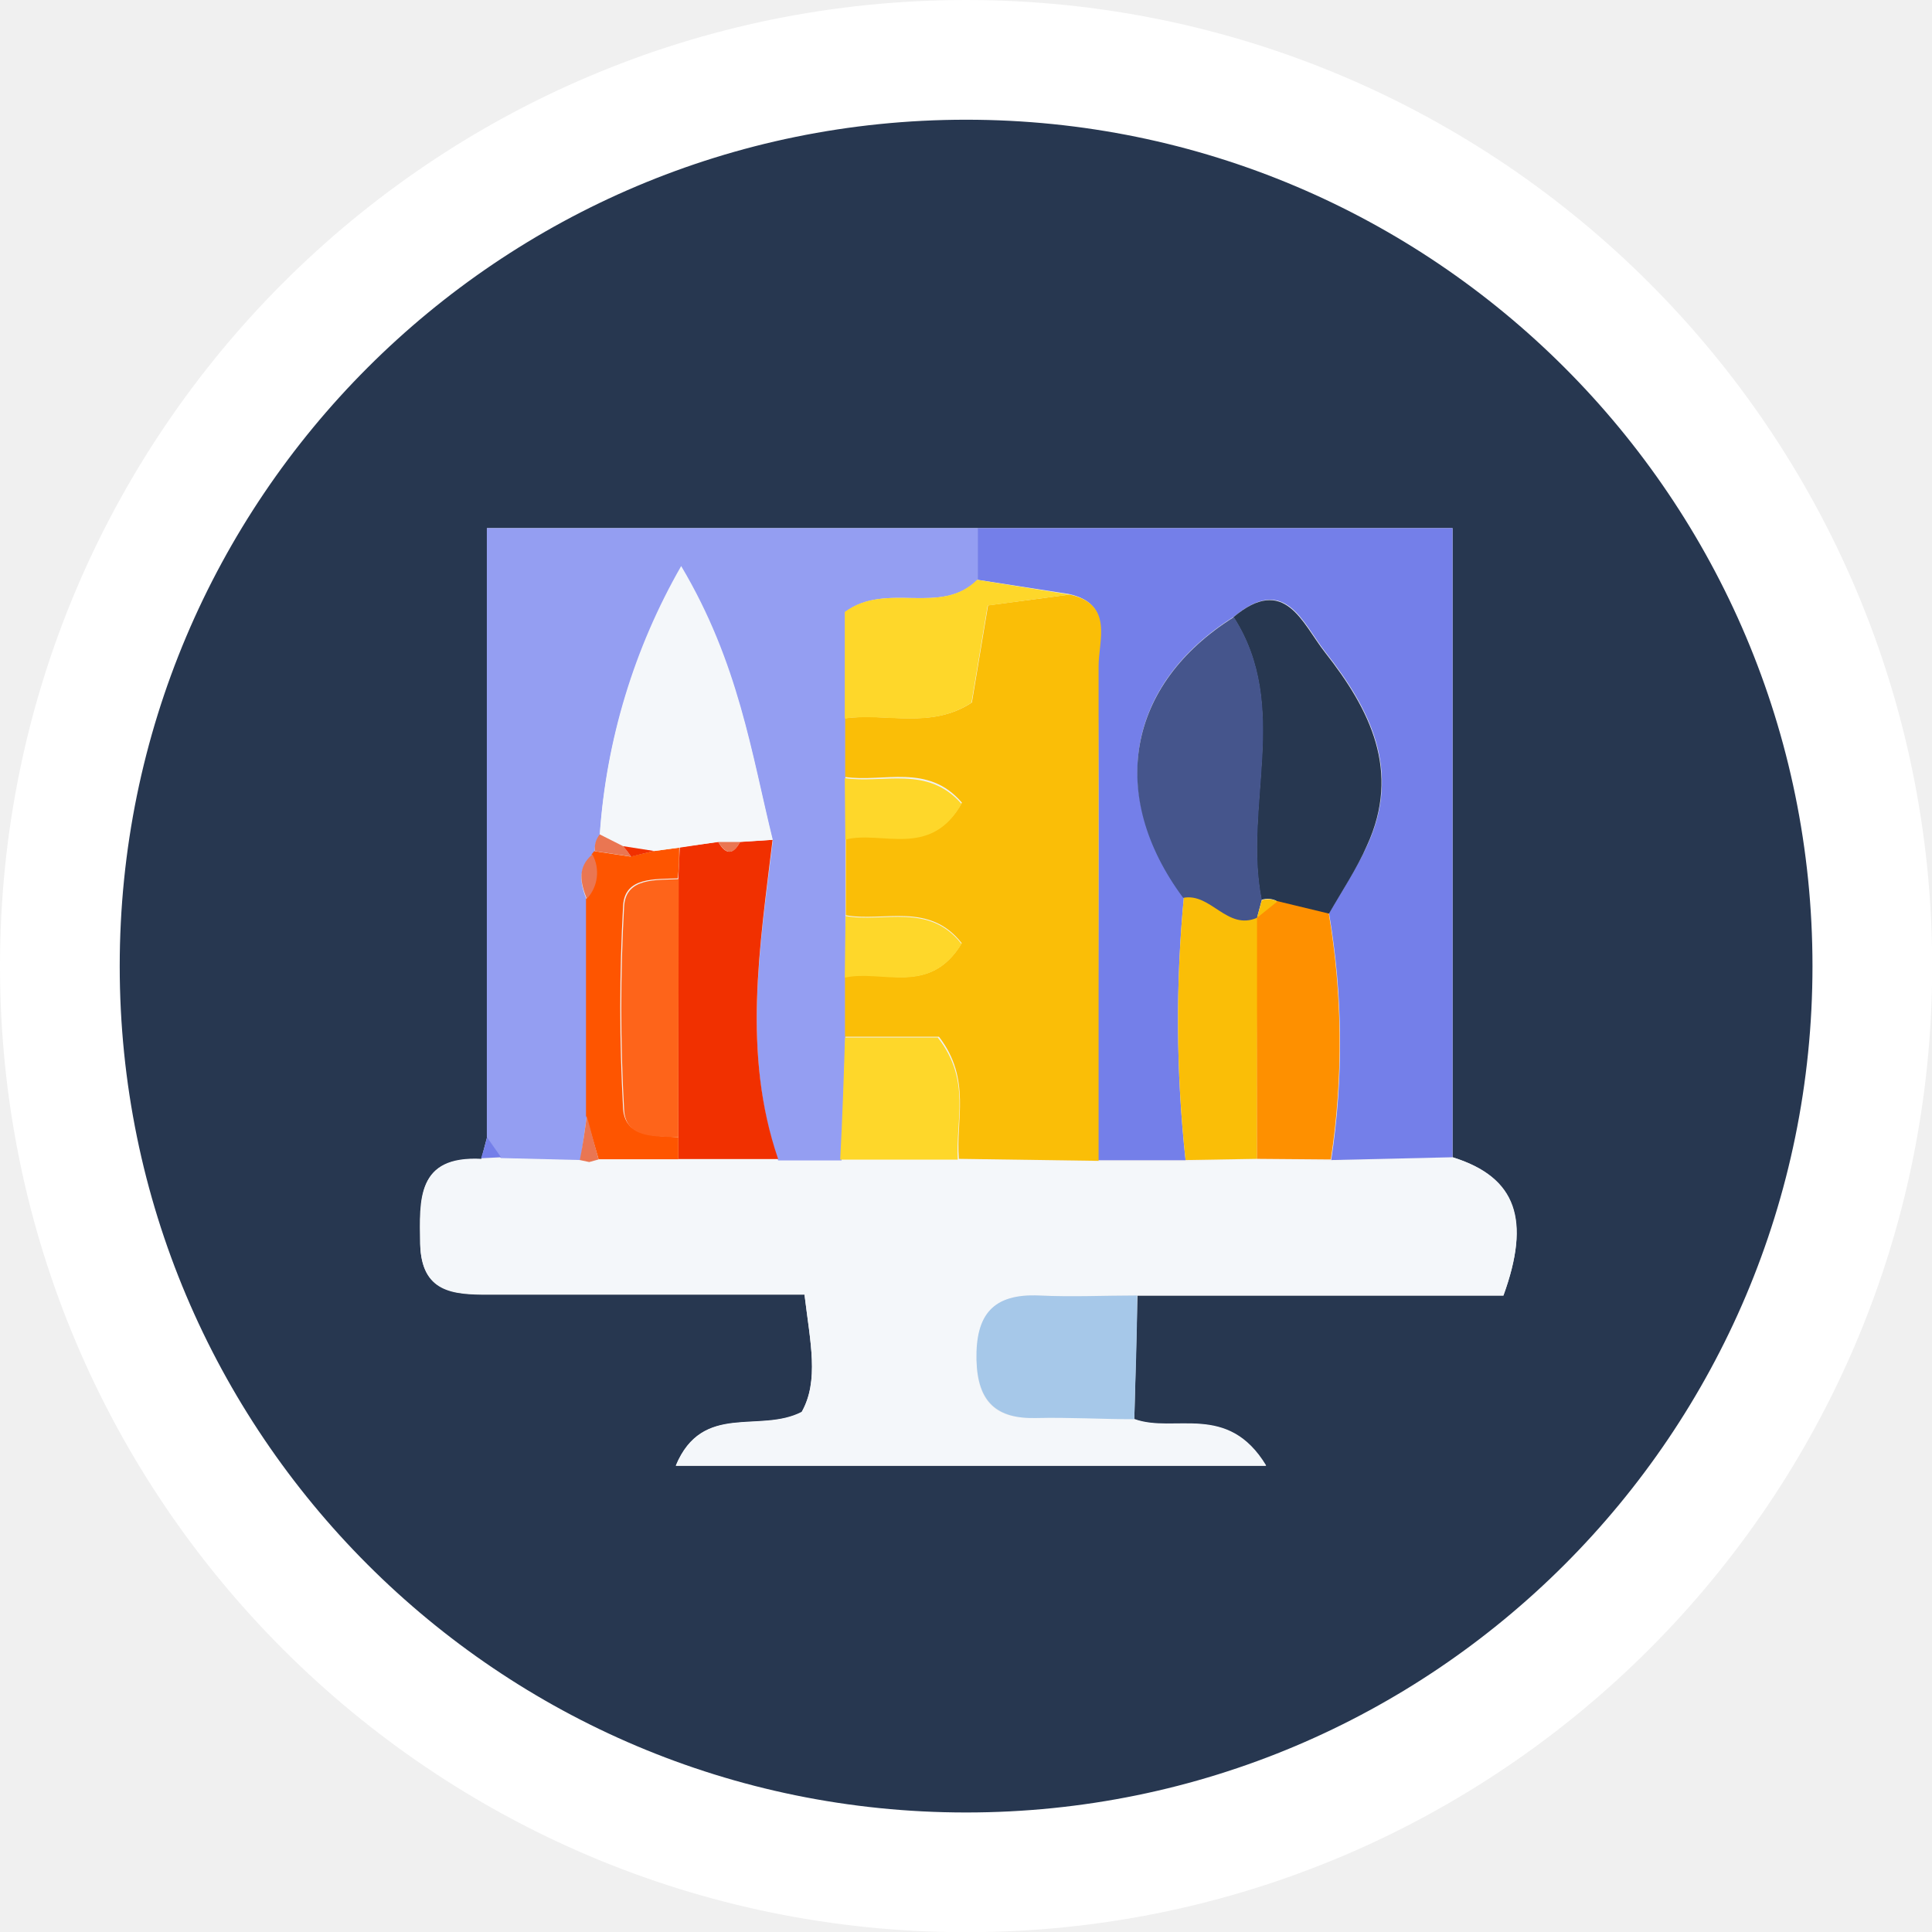
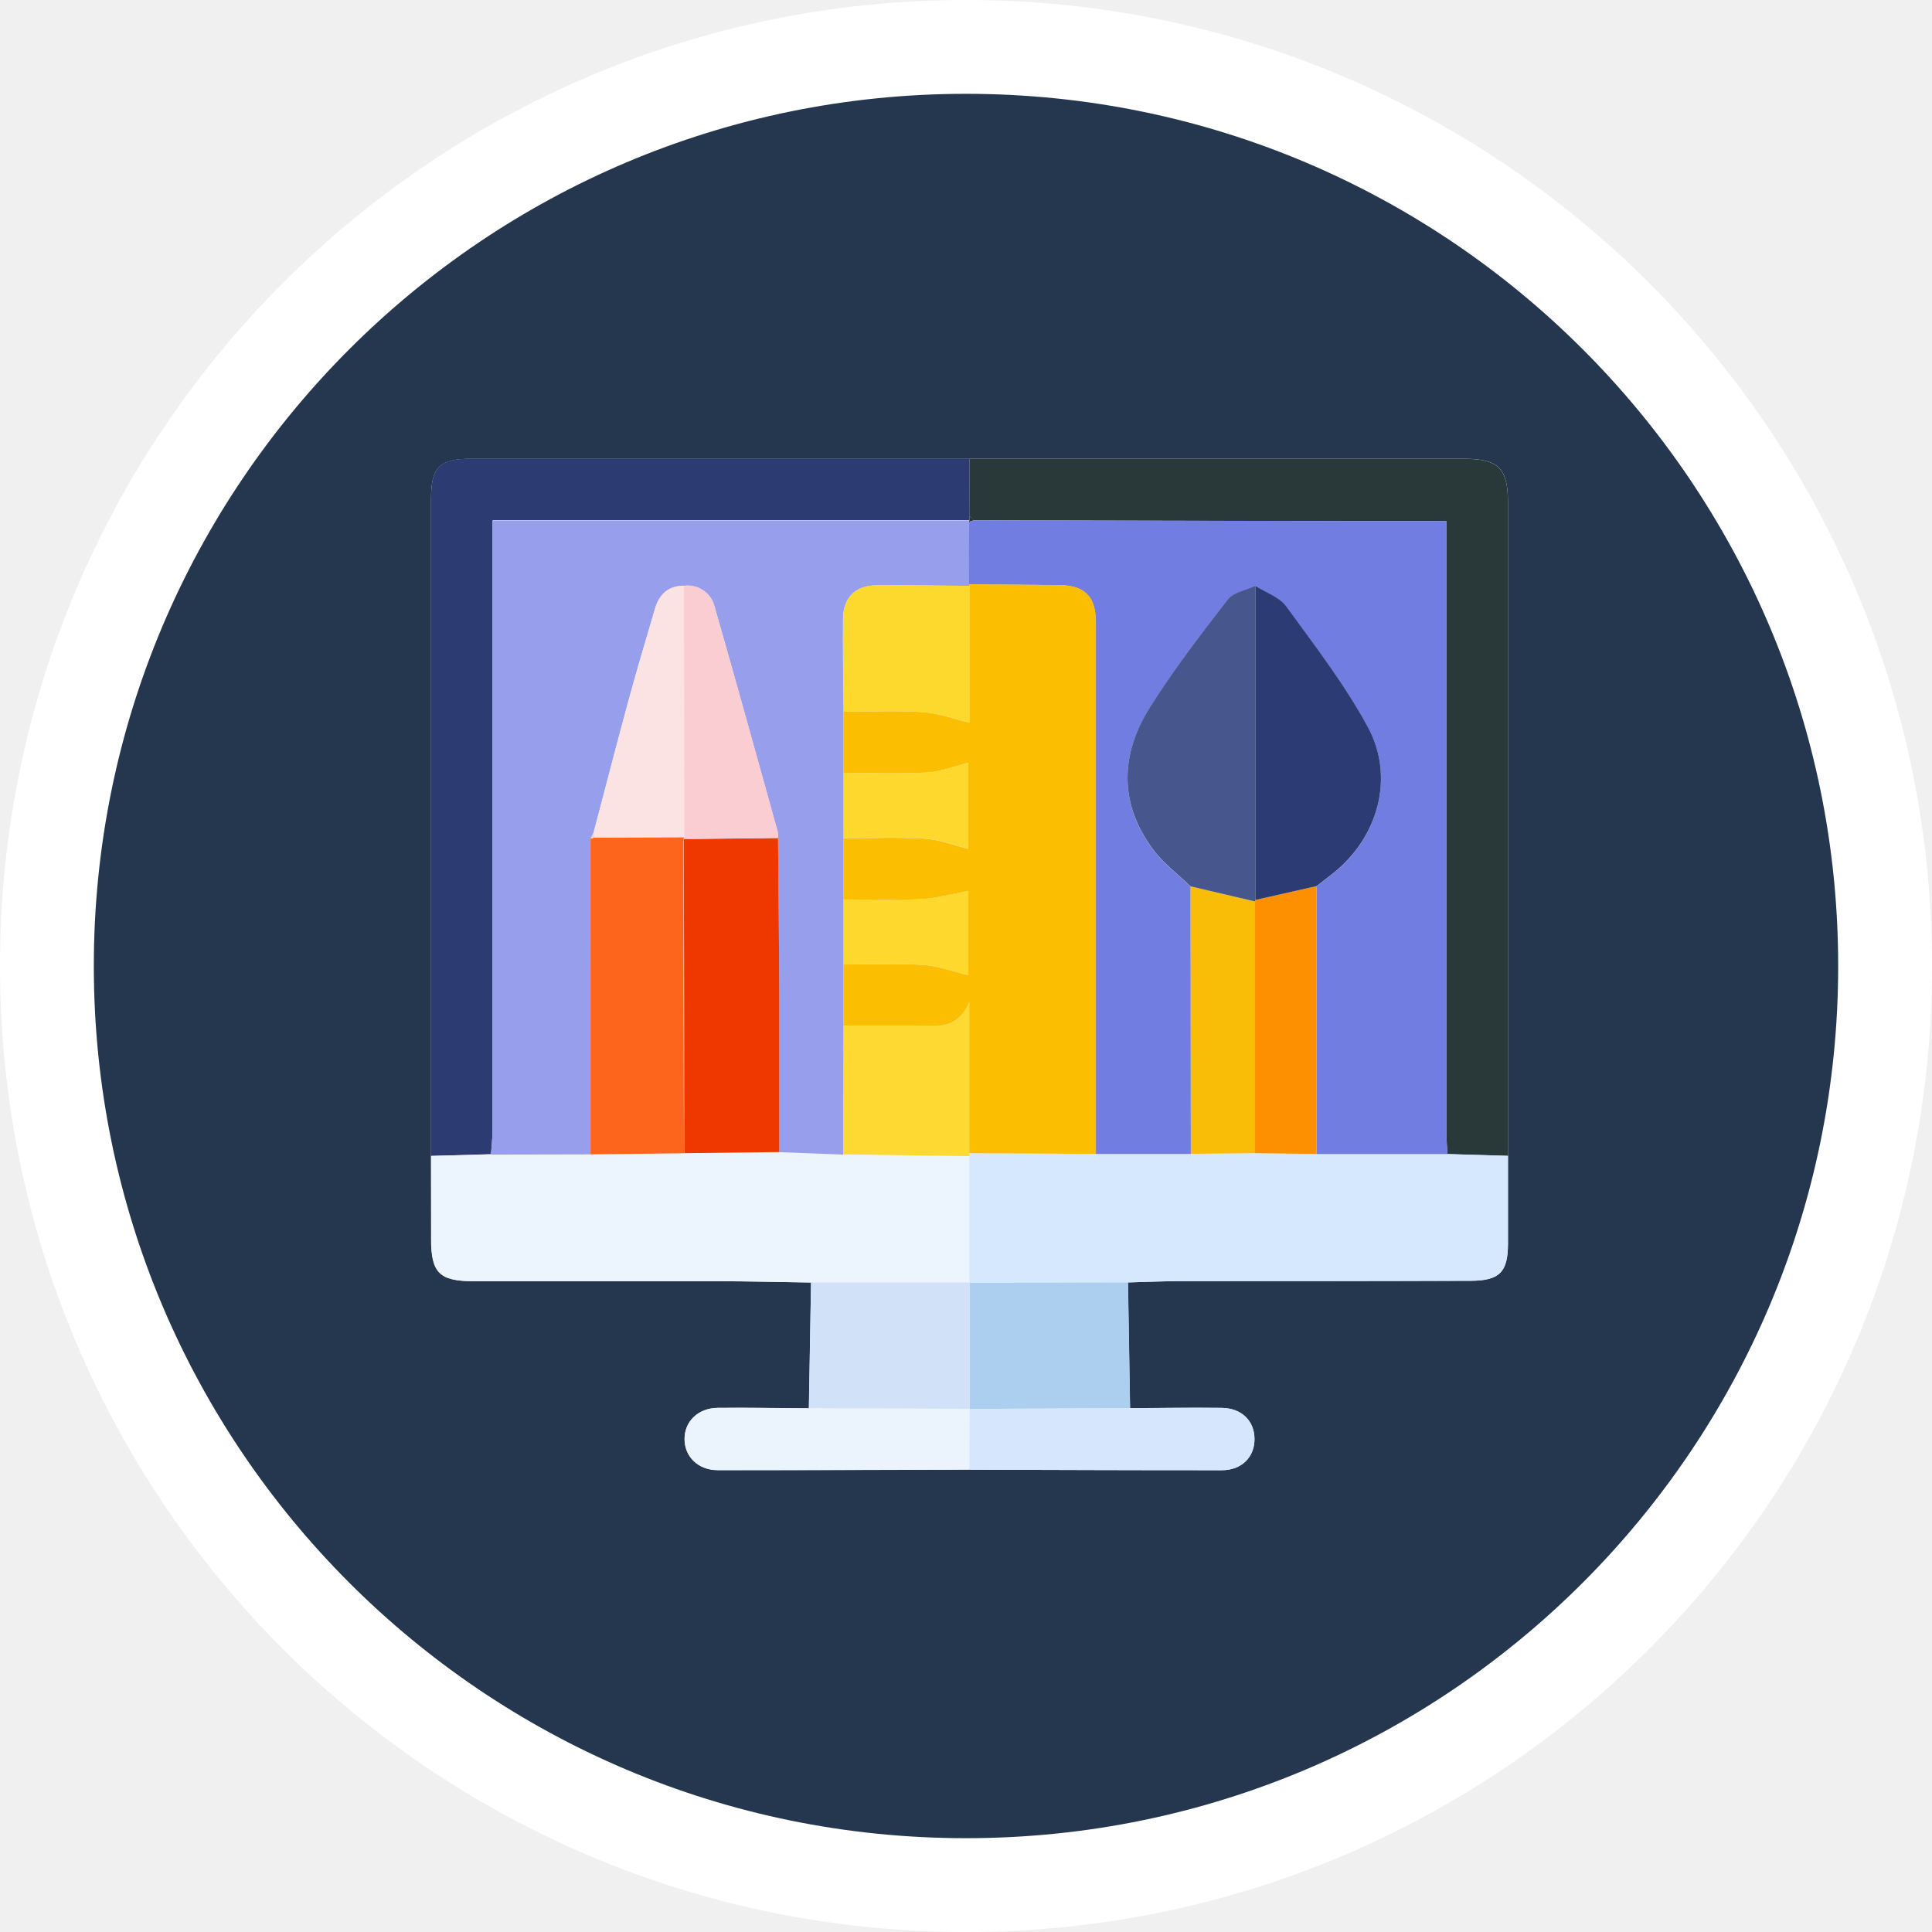
- <svg xmlns="http://www.w3.org/2000/svg" viewBox="0 0 96.83 96.83">
+ <svg xmlns="http://www.w3.org/2000/svg" viewBox="0 0 473.64 473.64">
  <defs>
-     <style>.cls-1{fill:#273750;}.cls-2{fill:#f4f7fa;}.cls-3{fill:#949ef2;}.cls-4{fill:#747fe9;}.cls-5{fill:#a6c8e9;}.cls-6{fill:#fabe07;}.cls-7{fill:#f13000;}.cls-8{fill:#fe9000;}.cls-9{fill:#fed72a;}.cls-10{fill:#fe5500;}.cls-11{fill:#ea7652;}.cls-12{fill:#45558c;}.cls-13{fill:#fe641a;}.cls-14{fill:none;stroke:#fff;stroke-width:6px;}</style>
+     <style>.cls-1{fill:#25364f;}.cls-2{fill:#2c3b72;}.cls-3{fill:#293939;}.cls-4{fill:#ecf4fe;}.cls-5{fill:#d6e8fe;}.cls-6{fill:#d1e2f8;}.cls-7{fill:#accff0;}.cls-8{fill:#ebf3fd;}.cls-9{fill:#d6e7fd;}.cls-10{fill:#979eec;}.cls-11{fill:#24342d;}.cls-12{fill:#727de2;}.cls-13{fill:#fe651c;}.cls-14{fill:#ef3800;}.cls-15{fill:#fdd932;}.cls-16{fill:#fcbe01;}.cls-17{fill:#f9bd08;}.cls-18{fill:#fd9001;}.cls-19{fill:#fed92d;}.cls-20{fill:#facdd2;}.cls-21{fill:#fbe3e3;}.cls-22{fill:#fed82c;}.cls-23{fill:#47568c;}.cls-24{fill:#2c3b73;}.cls-25{fill:none;stroke:#fff;stroke-width:23px;}</style>
  </defs>
  <g id="Layer_2" data-name="Layer 2">
    <g id="Layer_1-2" data-name="Layer 1">
-       <path class="cls-1" d="M48.74,3a45.49,45.49,0,0,1-.19,91C23.41,94,3.22,73.35,3,48.15,2.78,22.43,24.42,2.86,48.74,3ZM24.41,57l-.29,1.1c-3.24-.16-3.11,2-3.06,4.26.06,2.43,1.65,2.53,3.4,2.53H40.32c.29,2.41.74,4.32-.14,5.89-2.11,1.09-5-.51-6.31,2.69H63.45c-1.93-3.19-4.62-1.6-6.6-2.33l.16-6.2H75.35C76.72,61.17,76,59,72.8,58V26.47H24.41Z" />
-       <path class="cls-2" d="M72.8,58c3.24,1,3.92,3.16,2.55,6.92H57c-1.64,0-3.28.08-4.91,0-2.32-.1-3.19,1-3.14,3.24,0,2.1.95,3,3,2.9,1.63,0,3.27,0,4.91.06,2,.73,4.67-.86,6.6,2.33H33.87c1.35-3.2,4.2-1.6,6.31-2.69.88-1.57.43-3.48.14-5.89H24.46c-1.75,0-3.34-.1-3.4-2.53,0-2.27-.18-4.42,3.06-4.26l1-.05,4,.1.47.1.47-.13,4,0,5,0h3.16l5.89,0,7,.1,4.4,0L63,58.08l3.68.09Z" />
-       <path class="cls-3" d="M29.1,58.14l-4-.1-.7-1V26.47H49c0,.86,0,1.73,0,2.59-1.84,1.83-4.55.07-6.63,1.61V39l0,3.08v3.85l0,3.09v3c-.06,2-.13,4.09-.19,6.14H39c-1.81-5.31-.92-10.67-.27-16-1.07-4.34-1.7-8.86-4.59-13.72a31.34,31.34,0,0,0-4.08,13.45,1.08,1.08,0,0,0-.24.84l-.13.16c-.78.66-.59,1.44-.28,2.23V55.93Z" />
-       <path class="cls-4" d="M49,29.06c0-.86,0-1.73,0-2.59H72.8V58l-6.08.14a38.89,38.89,0,0,0-.11-12.37c.65-1.14,1.38-2.24,1.93-3.43,1.7-3.72.14-6.8-2.11-9.66-1.14-1.45-2-3.94-4.59-1.77-5.36,3.36-6.36,8.92-2.5,14a65.09,65.09,0,0,0,.08,13.24l-4.4,0c0-8.25.08-16.51,0-24.76,0-1.32.78-3.13-1.45-3.62Z" />
-       <path class="cls-5" d="M56.85,71.13c-1.64,0-3.28-.1-4.91-.06-2,.05-2.94-.8-3-2.9-.05-2.28.82-3.34,3.14-3.24,1.63.08,3.27,0,4.91,0C57,67,56.9,69.06,56.85,71.13Z" />
-       <path class="cls-4" d="M24.41,57l.7,1-1,.05C24.22,57.72,24.32,57.36,24.41,57Z" />
-       <path class="cls-6" d="M53.61,29.8c2.23.49,1.44,2.3,1.45,3.62,0,8.25,0,16.51,0,24.76l-7-.1c-.17-1.92.64-4-1-6.12H42.35c0-1,0-2,0-3,1.87-.42,4.23,1,5.85-1.69-1.63-2.09-3.92-1.05-5.81-1.4,0-1.28,0-2.57,0-3.85,1.86-.47,4.25,1,5.82-1.79-1.7-2-3.94-1-5.85-1.29V36c2.07-.29,4.29.56,6.35-.79l.81-4.87Z" />
-       <path class="cls-7" d="M38.72,42.09c-.64,5.35-1.53,10.71.28,16l-5,0c0-.37,0-.74,0-1.1L34,44l.07-1.54L36,42.2c.37.64.73.66,1.09,0Z" />
-       <path class="cls-6" d="M59.42,58.14a65.09,65.09,0,0,1-.08-13.24c1.39-.24,2.19,1.68,3.7,1Q63,52,63,58.08Z" />
-       <path class="cls-8" d="M63,58.08Q63,52,63,45.93l0,0,1-.82,2.59.63a38.89,38.89,0,0,1,.11,12.37Z" />
-       <path class="cls-9" d="M42.35,52H47c1.69,2.15.88,4.2,1,6.12l-5.89,0C42.22,56.05,42.29,54,42.35,52Z" />
-       <path class="cls-10" d="M34,57c0,.36,0,.73,0,1.1l-4,0-.63-2.18V45.05a1.92,1.92,0,0,0,.28-2.23l.13-.16,1.81.27,1.15-.27,1.3-.18c0,.51,0,1-.07,1.54-1.13.06-2.65-.09-2.74,1.36a91.51,91.51,0,0,0,0,10.21C31.35,57.05,32.87,56.9,34,57Z" />
-       <path class="cls-11" d="M29.41,55.93,30,58.11l-.47.13-.47-.1C29.21,57.4,29.31,56.67,29.41,55.93Z" />
-       <path class="cls-2" d="M34.08,42.48l-1.3.17-1.55-.24-1.17-.59a31.34,31.34,0,0,1,4.08-13.45c2.89,4.86,3.52,9.38,4.59,13.72l-1.62.1H36Z" />
-       <path class="cls-9" d="M53.61,29.8l-4.11.55-.81,4.87c-2.06,1.35-4.28.5-6.35.79V30.67c2.08-1.54,4.79.22,6.63-1.61Z" />
-       <path class="cls-9" d="M42.34,39c1.91.29,4.15-.66,5.85,1.29-1.57,2.76-4,1.32-5.82,1.79Z" />
-       <path class="cls-9" d="M42.38,45.91c1.89.35,4.18-.69,5.81,1.4-1.62,2.64-4,1.27-5.85,1.69C42.35,48,42.37,46.94,42.38,45.91Z" />
-       <path class="cls-11" d="M29.69,42.82a1.92,1.92,0,0,1-.28,2.23C29.1,44.26,28.91,43.48,29.69,42.82Z" />
-       <path class="cls-11" d="M30.06,41.82l1.17.59a5.12,5.12,0,0,1,.4.52l-1.81-.27A1.08,1.08,0,0,1,30.06,41.82Z" />
-       <path class="cls-1" d="M66.61,45.79,64,45.16a1,1,0,0,0-.78-.06c-.94-4.68,1.47-9.69-1.4-14.17,2.58-2.17,3.45.32,4.59,1.77,2.25,2.86,3.81,5.94,2.11,9.66C68,43.55,67.26,44.65,66.61,45.79Z" />
-       <path class="cls-12" d="M61.84,30.93c2.87,4.48.46,9.49,1.4,14.17L63,46l0,0c-1.51.65-2.31-1.27-3.7-1C55.48,39.85,56.48,34.29,61.84,30.93Z" />
-       <path class="cls-13" d="M34,57c-1.12-.06-2.64.09-2.72-1.37a91.51,91.51,0,0,1,0-10.21c.09-1.45,1.61-1.3,2.74-1.36Q34,50.49,34,57Z" />
-       <path class="cls-11" d="M36,42.2h1.09C36.75,42.86,36.39,42.84,36,42.2Z" />
-       <path class="cls-6" d="M63,46l.24-.88a1,1,0,0,1,.78.06Z" />
-       <path class="cls-7" d="M31.63,42.93a5.12,5.12,0,0,0-.4-.52l1.55.24Z" />
-       <circle class="cls-14" cx="48.42" cy="48.42" r="45.42" />
+       <path class="cls-1" d="M11.5,219.92c.28-46.39,23.16-100.49,67.44-144.61,43-42.81,96.22-63.41,156.8-63.8,60.18-.4,112.31,20.69,156.12,61.87,40.46,38,64.07,85.52,69.15,140.11,6.29,67.61-13.6,128.2-61.16,178-44.31,46.35-99,69.82-163.23,70-62,.2-115.71-22.11-159.21-65.55C37.84,356.41,11.85,305,11.5,219.92ZM237.66,360.3c20.63.05,41.26.15,61.89.13,4.85,0,8-3.22,8-7.67s-3.15-7.55-8.06-7.61c-7.49-.09-15,0-22.46.07l-.51-30.82c4.15-.11,8.3-.3,12.46-.31,23.81,0,47.62,0,71.43-.09,7.23,0,9.26-2.12,9.27-9.16s0-14.32,0-21.48l0-160.28c0-8.27-2.36-10.61-10.68-10.61q-60.66,0-121.33,0-61,0-122,0c-8,0-10,2-10,10v181.4c0,8.16,2.06,10.22,10.37,10.23,20,0,39.92,0,59.88,0,7.64,0,15.27.21,22.91.32l-.51,30.84c-7.47,0-14.94-.2-22.4-.09-4.82.07-8.1,3.37-8.1,7.64s3.31,7.62,8.11,7.62C196.51,360.45,217.08,360.35,237.66,360.3Z" />
+       <path class="cls-2" d="M105.67,283.38V122.44c0-8,2-10,10-10q61,0,122,0l.06,14-.11,1.1H120.75v6.54q0,71.46,0,142.92c0,2-.25,4-.38,5.95Z" />
+       <path class="cls-3" d="M237.72,126.49l-.06-14q60.66,0,121.33,0c8.32,0,10.68,2.34,10.68,10.61l0,160.28-14.83-.44c-.09-1.83-.26-3.65-.26-5.47q0-71.7,0-143.4v-6.31c-8.74,0-16.86,0-25,0l-90.92-.2Z" />
+       <path class="cls-4" d="M105.67,283.38l14.69-.38,24.41-.05,23-.24,23.31-.32,15.7.6,30.9.42q0,15.49,0,31h-38.8c-7.64-.11-15.27-.3-22.91-.32-20,0-39.92,0-59.88,0-8.31,0-10.36-2.07-10.37-10.23Z" />
+       <path class="cls-5" d="M237.63,314.4q0-15.5,0-31a1.12,1.12,0,0,0,0-.7l31,.17,23.31,0,15.74-.15,15.08.19,32.1,0,14.84.44q0,10.74,0,21.48c0,7-2,9.14-9.27,9.16-23.81.07-47.62,0-71.43.09-4.16,0-8.31.2-12.46.31l-38.82.09Z" />
+       <path class="cls-6" d="M198.83,314.41h38.8l.06.09q0,15.45,0,30.89l-39.41-.13Z" />
+       <path class="cls-7" d="M237.73,345.38q0-15.45,0-30.89l38.82-.09.51,30.82-39.29.19Z" />
+       <path class="cls-8" d="M198.32,345.25l39.41.13v0q0,7.44-.07,14.89c-20.58.05-41.15.15-61.73.12-4.8,0-8.1-3.32-8.11-7.62s3.28-7.57,8.1-7.64C183.38,345.05,190.85,345.21,198.32,345.25Z" />
+       <path class="cls-9" d="M237.66,360.3q0-7.44.07-14.89l39.29-.19c7.49,0,15-.16,22.46-.07,4.91.06,8,3.16,8.06,7.61s-3.14,7.67-8,7.67C278.92,360.45,258.29,360.35,237.66,360.3Z" />
+       <path class="cls-10" d="M144.77,283l-24.41.05c.13-2,.38-4,.38-5.95q0-71.46,0-142.92v-6.54H237.61l-.1.35.15,15.31,0,.37c-7.63-.07-15.27-.25-22.9-.15-5.11.07-8,3-8.09,8.12-.1,7.63.08,15.27.14,22.9q0,7.48,0,15,0,8,0,16,0,7.5,0,15,0,8,0,16l0,15q0,15.75-.07,31.51l-15.7-.59c0-12.59,0-25.18,0-37.76-.05-13.08-.2-26.15-.31-39.22a6.15,6.15,0,0,0-.05-1.49c-5.13-18.39-10.2-36.78-15.47-55.13a6.82,6.82,0,0,0-7.55-5.22c-3.9,0-6.09,2.15-7.12,5.68-2.24,7.61-4.51,15.21-6.59,22.86-2.9,10.67-5.65,21.37-8.47,32.06l-.69,1.33Z" />
+       <path class="cls-11" d="M237.72,126.49l1,1.05-1.17.4.1-.35C237.65,127.22,237.69,126.86,237.72,126.49Z" />
+       <path class="cls-12" d="M237.51,127.94l1.17-.4,90.92.2c8.13,0,16.25,0,25,0v6.31q0,71.7,0,143.4c0,1.82.17,3.64.26,5.47l-32.11,0q0-32.81,0-65.63l3.91-3.05c11.15-8.74,15.39-23.57,8.64-36-5.66-10.41-13-19.94-20-29.56-1.67-2.29-5-3.37-7.55-5-2.3,1.07-5.37,1.55-6.75,3.33-6.67,8.62-13.36,17.3-19.14,26.52-7.23,11.52-7.56,23.54.87,34.82,2.52,3.39,6.07,6,9.16,9l.05,65.55-23.31,0q0-65.15,0-130.3c0-6.4-2.71-9.08-9.05-9.15-7.32-.08-14.64-.12-22-.18Z" />
+       <path class="cls-13" d="M144.77,283l0-77.44a1.83,1.83,0,0,0,.89-.22l22-.07-.09.46q0,38.52.1,77Z" />
+       <path class="cls-14" d="M167.74,282.71q0-38.52-.1-77l23.1-.26c.11,13.07.26,26.14.31,39.22,0,12.58,0,25.17,0,37.76Z" />
+       <path class="cls-15" d="M206.75,283q0-15.75.07-31.51c6.15,0,12.3,0,18.46,0,4.45,0,9.26,1.08,12.34-5.75v37a1.12,1.12,0,0,1,0,.7Z" />
+       <path class="cls-16" d="M237.62,282.71v-37c-3.08,6.83-7.89,5.73-12.34,5.75-6.16,0-12.31,0-18.46,0l0-15c6.48,0,13-.32,19.42.09,3.81.25,7.54,1.66,11.14,2.51V218.44c-4,.7-7.79,1.77-11.65,2-6.3.32-12.62.07-18.93.07q0-7.5,0-15c6.63,0,13.29-.32,19.89.09,3.65.23,7.21,1.66,10.67,2.51V187c-3.38.83-6.75,2.2-10.19,2.39-6.78.38-13.59.1-20.39.09q0-7.49,0-15c6.48,0,13-.33,19.43.09,3.81.25,7.54,1.66,11.42,2.58V143.62l0-.37c7.32.06,14.64.1,22,.18,6.34.07,9.05,2.75,9.05,9.15q0,65.16,0,130.3Z" />
+       <path class="cls-17" d="M291.94,282.86l-.06-65.55,15.8,3.7v61.7Z" />
+       <path class="cls-18" d="M307.68,282.71V221l.07-.38,15-3.36q0,32.82,0,65.63Z" />
+       <path class="cls-19" d="M237.7,143.62v33.54c-3.88-.92-7.61-2.33-11.42-2.58-6.45-.42-12.95-.1-19.43-.09-.06-7.63-.24-15.27-.14-22.9.07-5.12,3-8.05,8.09-8.12C222.43,143.37,230.07,143.55,237.7,143.62Z" />
+       <path class="cls-20" d="M190.74,205.42l-23.1.26.09-.46-.06-61.64a6.82,6.82,0,0,1,7.55,5.22c5.27,18.35,10.34,36.74,15.47,55.13A6.15,6.15,0,0,1,190.74,205.42Z" />
+       <path class="cls-21" d="M167.67,143.58l.06,61.64-22,.07-.2-1.11c2.82-10.69,5.57-21.39,8.47-32.06,2.08-7.65,4.35-15.25,6.59-22.86C161.58,145.73,163.77,143.56,167.67,143.58Z" />
+       <path class="cls-22" d="M206.83,189.47c6.8,0,13.61.29,20.39-.09,3.44-.19,6.81-1.56,10.19-2.39v21.1c-3.46-.85-7-2.28-10.67-2.51-6.6-.41-13.26-.1-19.89-.09Q206.84,197.48,206.83,189.47Z" />
+       <path class="cls-22" d="M206.83,220.48c6.31,0,12.63.25,18.93-.07,3.86-.2,7.68-1.27,11.65-2v20.65c-3.6-.85-7.33-2.26-11.14-2.51-6.45-.41-12.94-.1-19.42-.09Q206.84,228.48,206.83,220.48Z" />
+       <path class="cls-20" d="M145.49,204.18l.2,1.11a1.83,1.83,0,0,1-.89.22Z" />
+       <path class="cls-23" d="M307.68,221l-15.8-3.7c-3.08-3-6.63-5.59-9.15-9-8.43-11.28-8.1-23.3-.87-34.82,5.78-9.22,12.47-17.9,19.14-26.52,1.38-1.78,4.45-2.26,6.74-3.33q0,38.47,0,77Z" />
+       <path class="cls-24" d="M307.75,220.63q0-38.49,0-77c2.57,1.64,5.89,2.72,7.56,5,7,9.62,14.34,19.15,20,29.56,6.75,12.42,2.51,27.25-8.64,36l-3.91,3.05Z" />
+       <circle class="cls-25" cx="236.82" cy="236.82" r="225.32" />
    </g>
  </g>
</svg>
